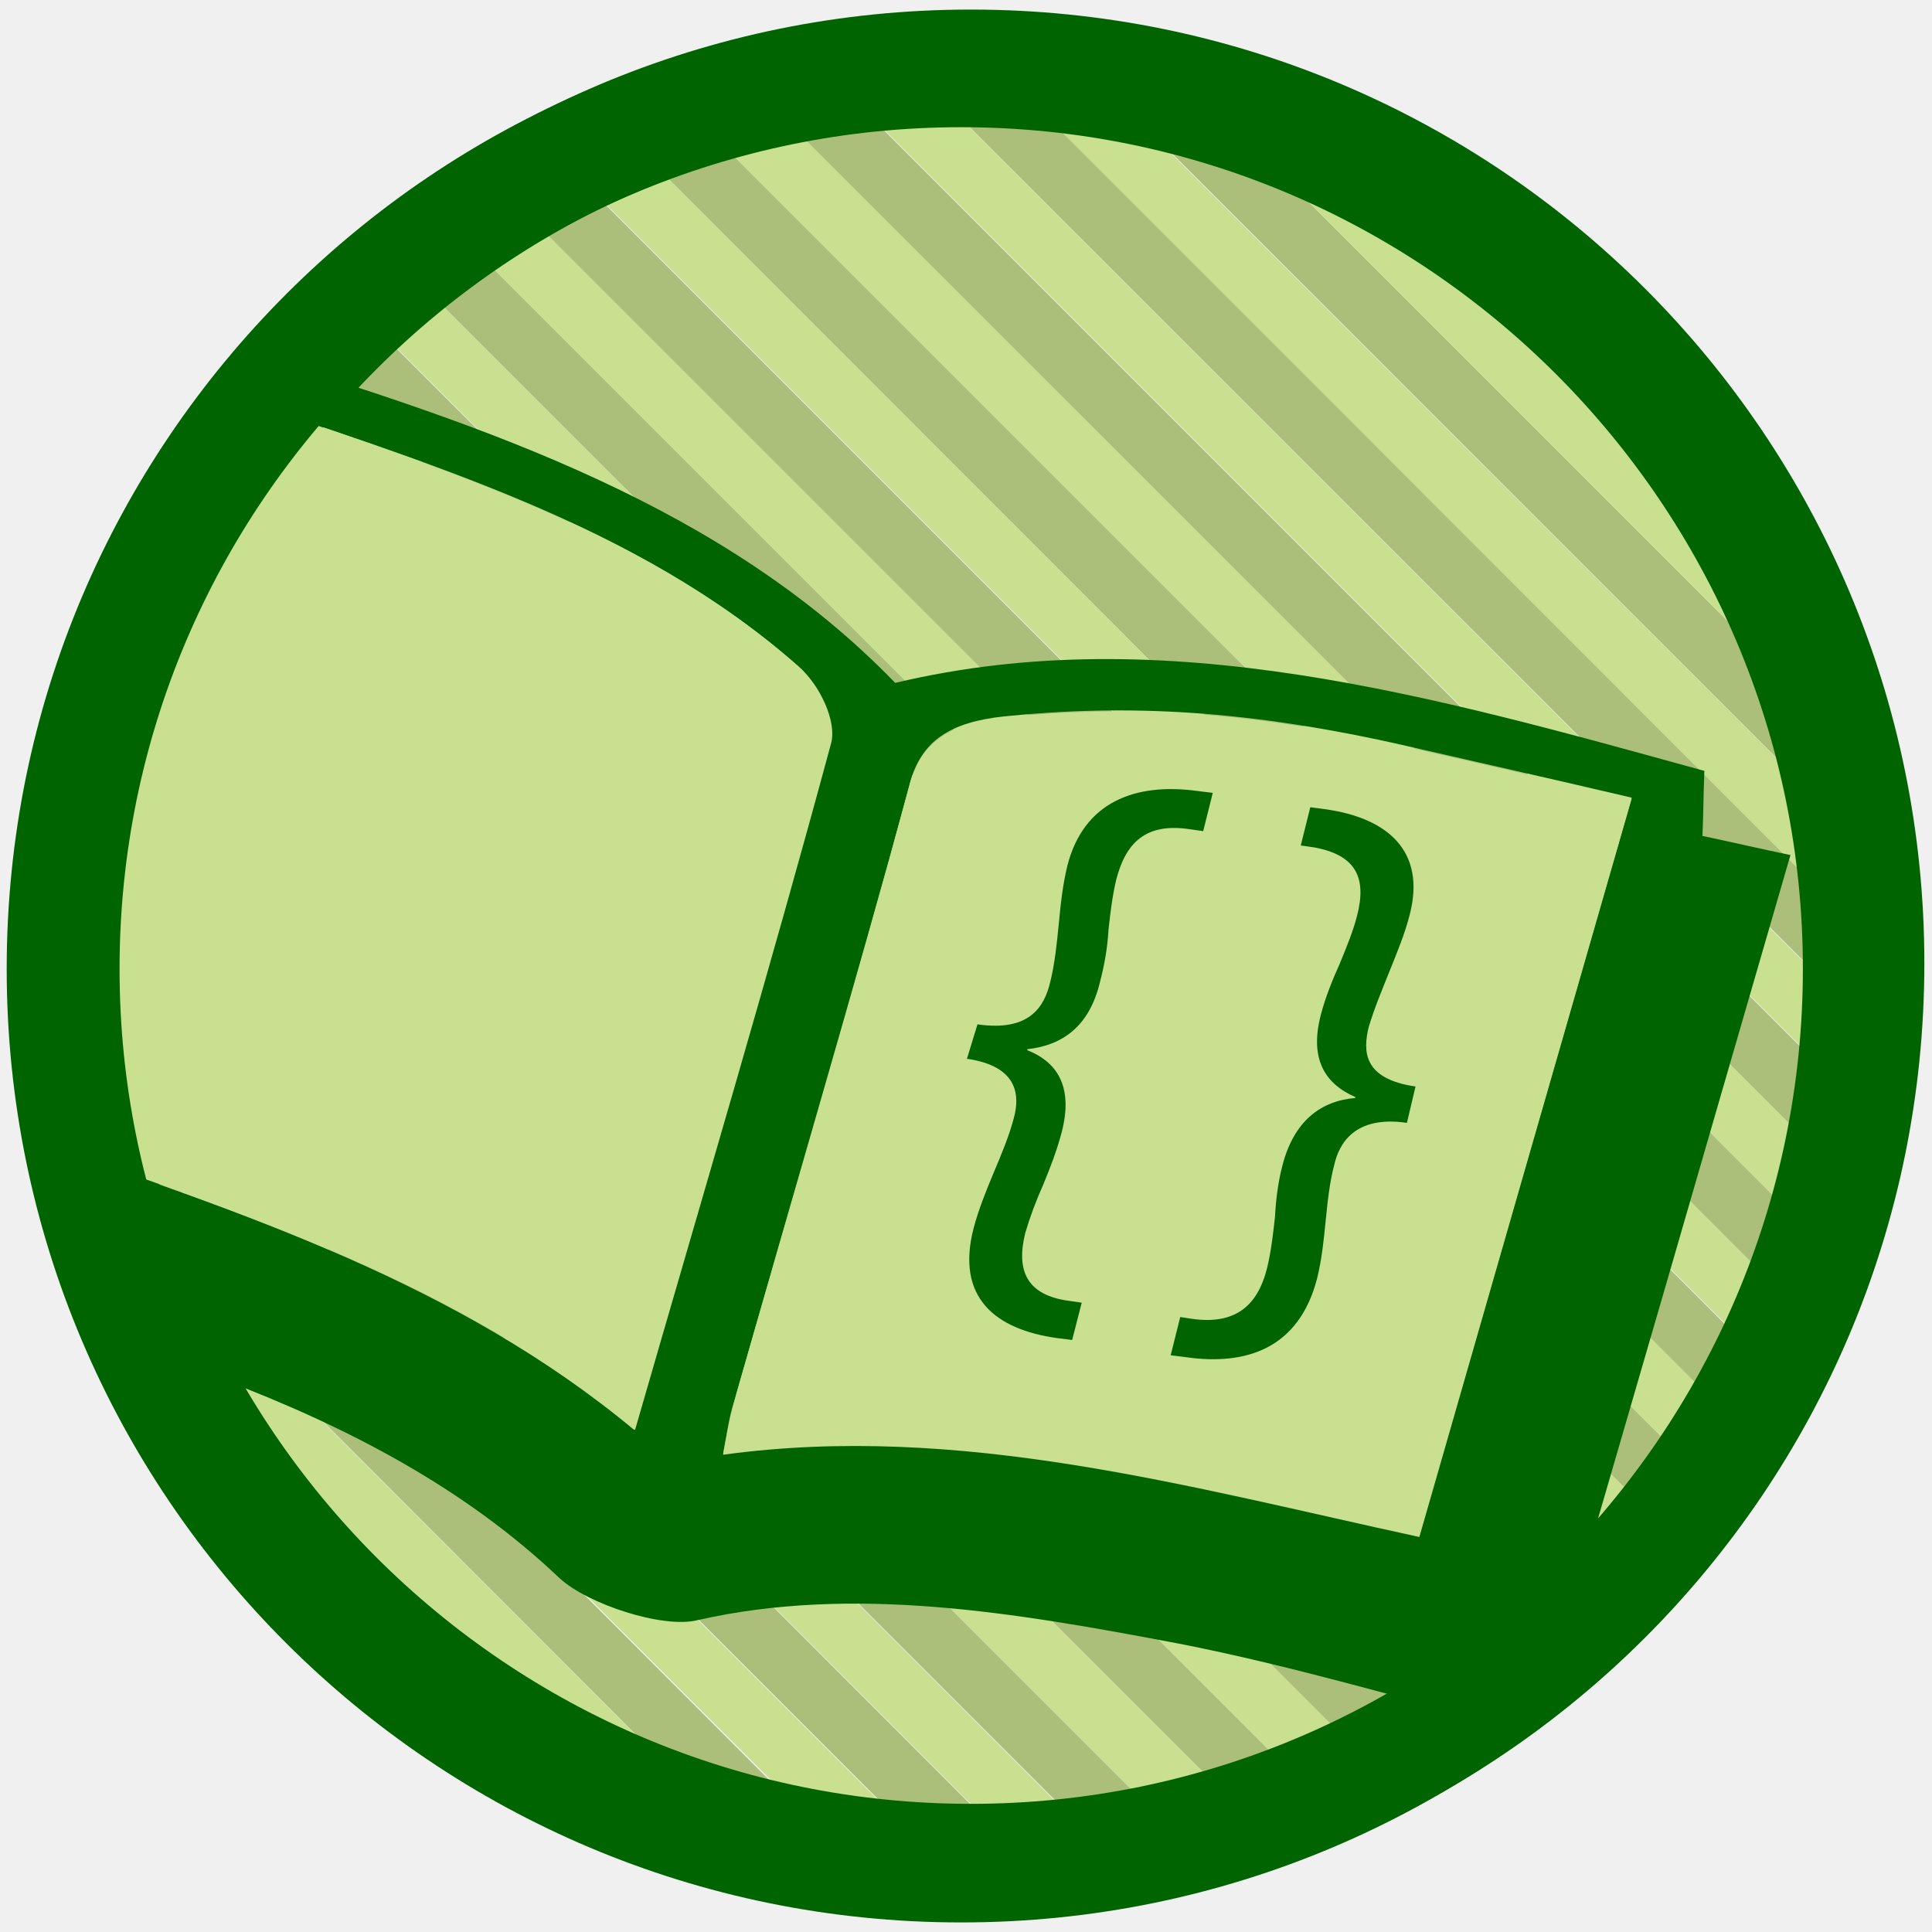
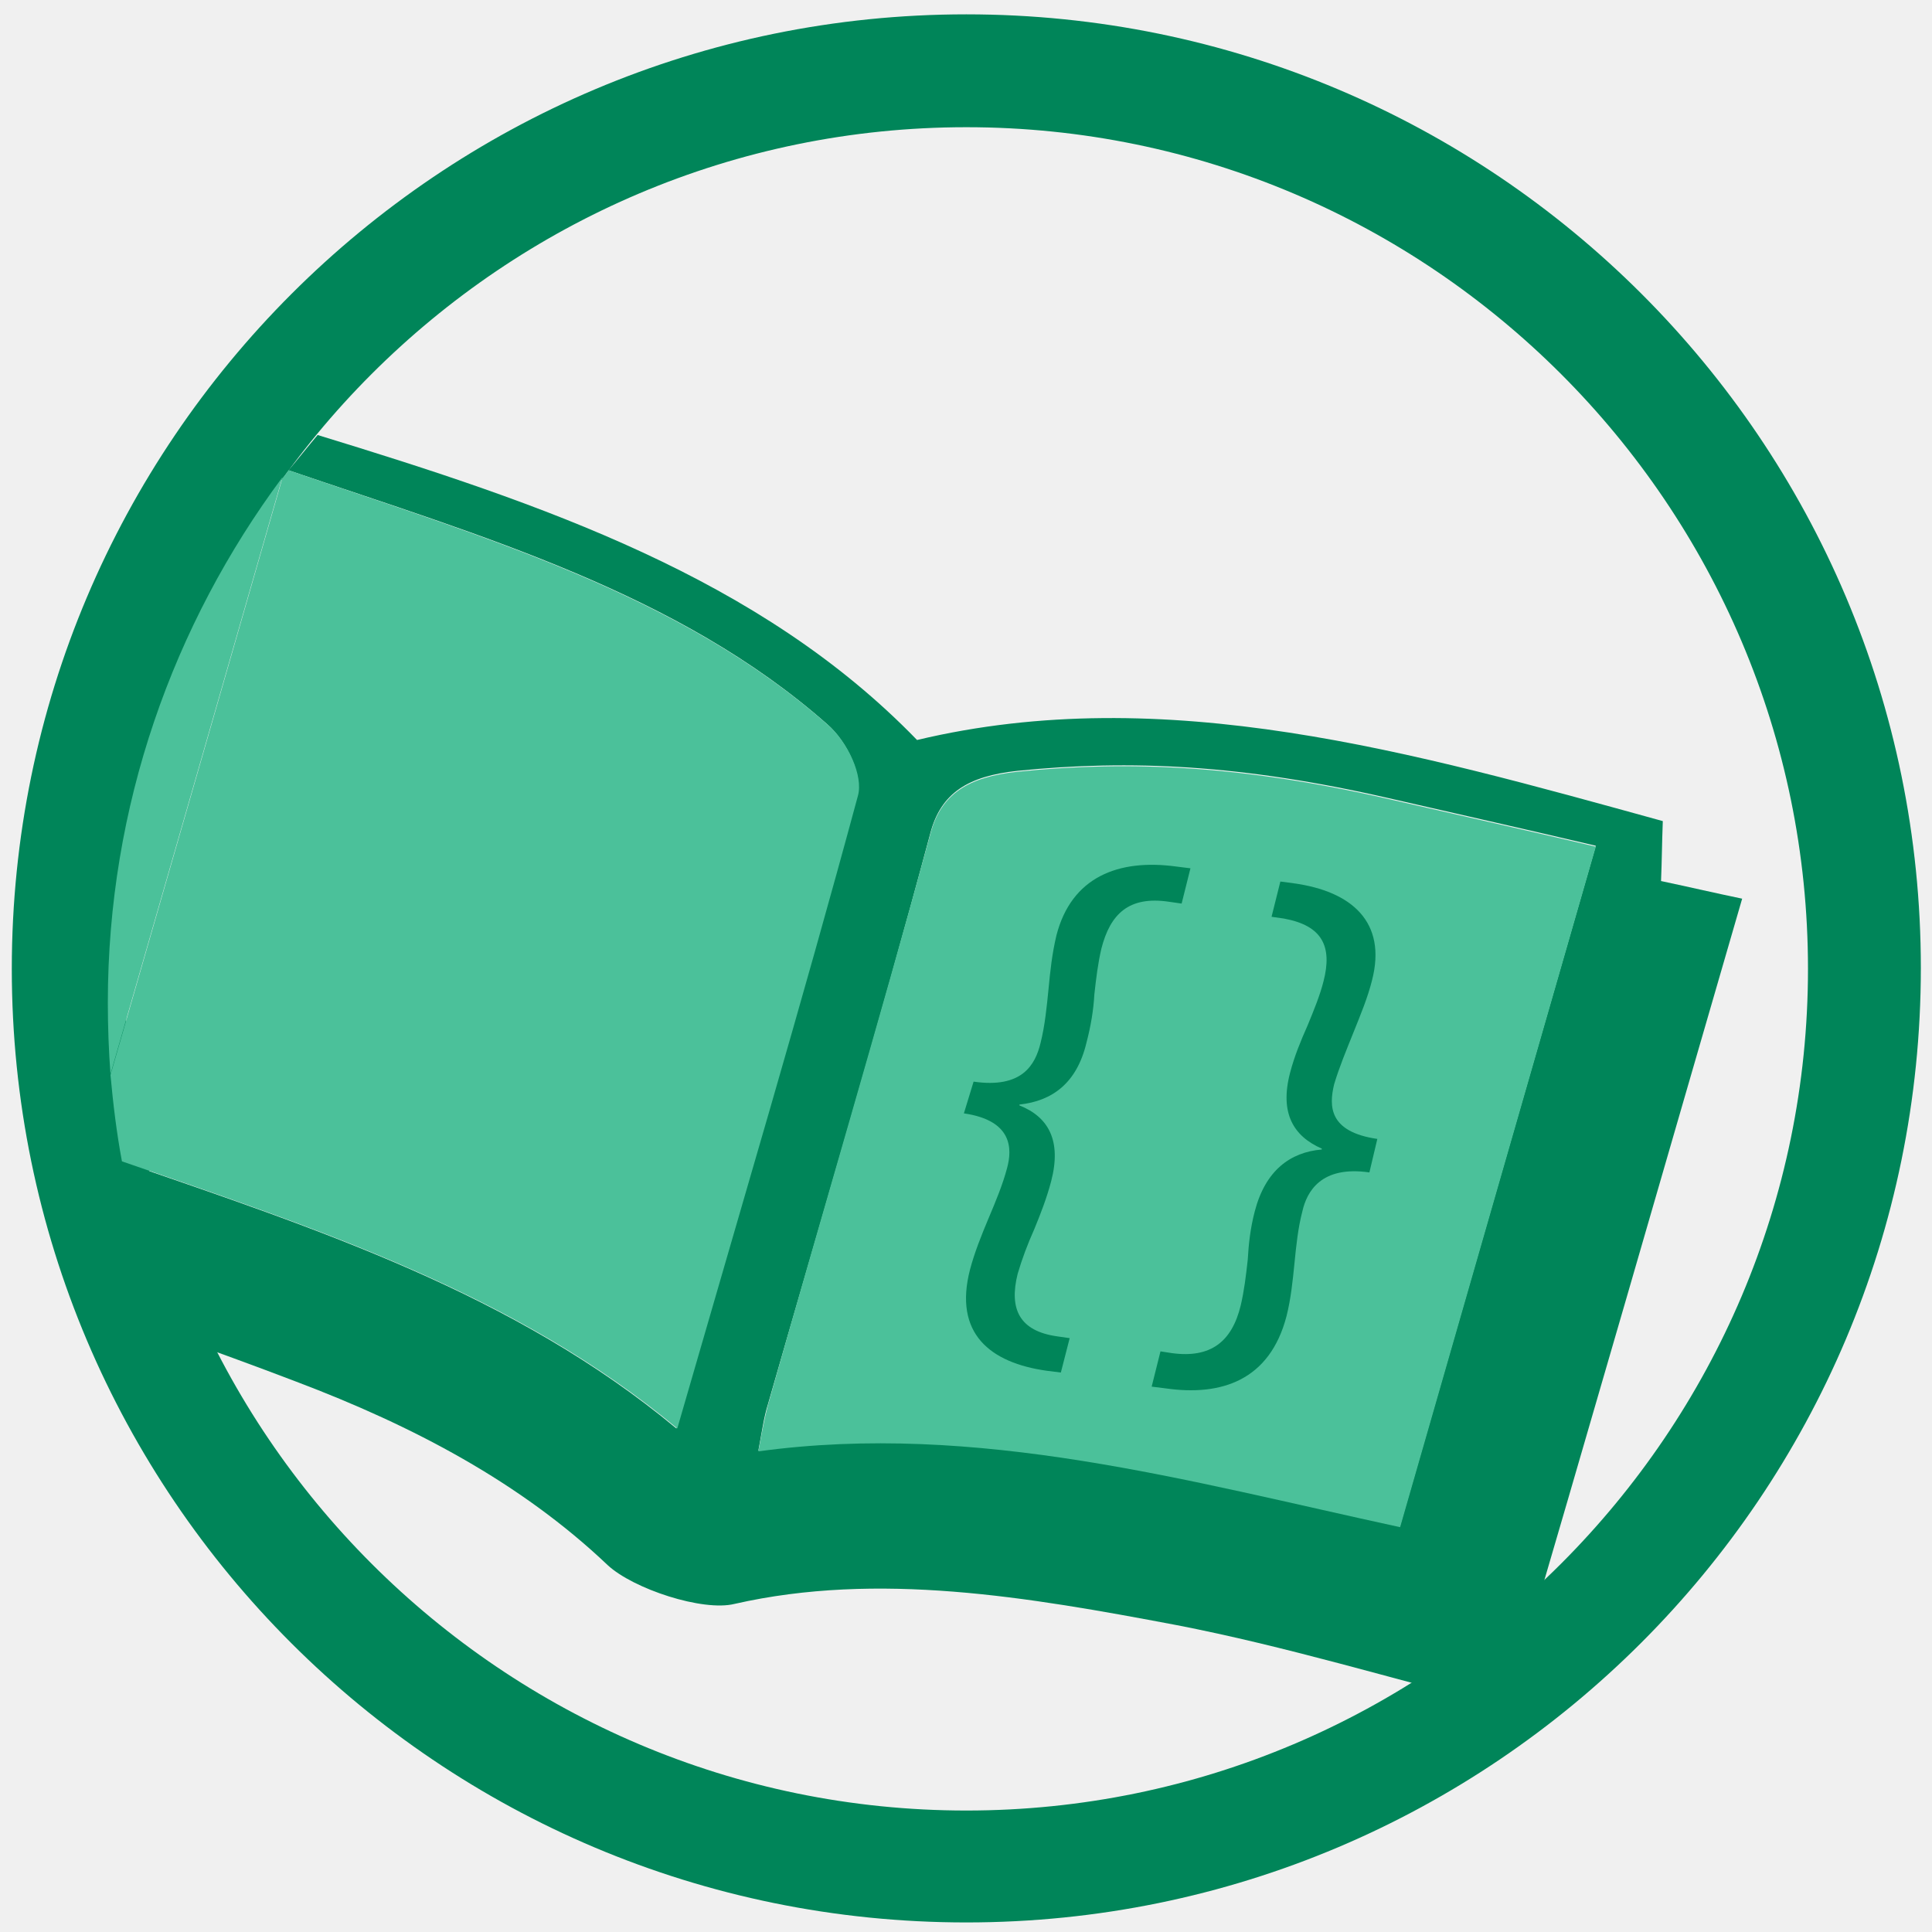
<svg xmlns="http://www.w3.org/2000/svg" version="1.1" id="Layer_1" x="0px" y="0px" viewBox="0 0 202 202" style="enable-background:new 0 0 202 202;" xml:space="preserve">
-   <style type="text/css">
+   <defs id="defs4234">
+     <clipPath clipPathUnits="userSpaceOnUse" id="clipPath4286">
+       <path style="fill:#ffff00;stroke:none" id="path4288" d="m -118.626,-6.817 c 51.248,0 92.88,41.632 92.88,92.88 0,51.248 -41.632,92.88 -92.88,92.88 -51.248,0 -92.88,-41.632 -92.88,-92.88 0,-51.248 41.738,-92.88 92.88,-92.88 m 0,-12.469 c -58.116,0 -105.349,47.127 -105.349,105.349 0,58.222 47.127,105.349 105.349,105.349 58.222,0 105.349,-47.127 105.349,-105.349 0,-58.222 -47.127,-105.349 -105.349,-105.349 l 0,0 z" class="st2" />
+     </clipPath>
+   </defs>
+   <style type="text/css" id="style4137">
	.st0{fill:#ABBF7B;}
	.st1{fill:#C9E091;}
	.st2{fill:#006400;}
</style>
  <g id="Layer_1_1_">
</g>
  <g id="Layer_3">
</g>
  <g id="Layer_2">
-     <g>
-       <g>
-         <g>
-           <path class="st0" d="M13.2,146.5L55.7,189c5,2.6,10.3,4.8,15.7,6.5L6.7,130.8C8.4,136.2,10.6,141.5,13.2,146.5z" />
-           <path class="st0" d="M173.8,168.7L33.5,28.5c-1.6,1.5-3.1,3-4.6,4.6l140.2,140.2C170.7,171.9,172.3,170.3,173.8,168.7z" />
-           <path class="st0" d="M164.2,177.6L24.6,38c-1.4,1.7-2.7,3.4-4,5.2L159,181.7C160.8,180.4,162.5,179,164.2,177.6z" />
-           <path class="st0" d="M194.8,134.4L67.9,7.5c-2.2,0.8-4.4,1.7-6.6,2.6L192.1,141C193.1,138.8,194,136.6,194.8,134.4z" />
-           <path class="st0" d="M153.5,185.3L16.9,48.8c-1.2,1.9-2.3,3.9-3.4,5.9l134,134C149.6,187.6,151.6,186.5,153.5,185.3z" />
-           <path class="st0" d="M182.1,158.6L43.7,20.2c-1.8,1.3-3.5,2.6-5.2,4l139.6,139.6C179.5,162.1,180.8,160.4,182.1,158.6z" />
-           <path class="st0" d="M112.3,199.5L2.8,89.9c-0.3,2.8-0.5,5.7-0.6,8.6L103.7,200C106.6,200,109.5,199.8,112.3,199.5z" />
-           <path class="st0" d="M141.4,191.7L10.6,60.9c-1,2.2-1.8,4.4-2.6,6.6l126.9,126.9C137.1,193.5,139.3,192.7,141.4,191.7z" />
-           <path class="st0" d="M83.7,198.6c3.5,0.6,7,1.1,10.5,1.3L2.4,108c0.3,3.6,0.7,7.1,1.3,10.5L83.7,198.6z" />
-           <path class="st0" d="M198.7,119.9L82.3,3.5c-2.5,0.5-5,1.1-7.5,1.8L197,127.4C197.7,124.9,198.2,122.4,198.7,119.9z" />
-           <path class="st0" d="M127.8,196.6L5.7,74.5C5,76.9,4.5,79.4,4,81.9l116.4,116.4C122.9,197.8,125.4,197.2,127.8,196.6z" />
-           <path class="st0" d="M189.1,147.2l-134-134c-2,1.1-4,2.2-5.9,3.4l136.6,136.6C186.9,151.1,188.1,149.2,189.1,147.2z" />
-           <path class="st0" d="M199,83.3l-80-80c-3.5-0.6-7-1.1-10.5-1.3l91.9,91.9C200.1,90.3,199.6,86.8,199,83.3z" />
-           <path class="st0" d="M189.5,55.4l-42.6-42.6c-5-2.6-10.3-4.8-15.7-6.5L196,71.1C194.3,65.6,192.1,60.4,189.5,55.4z" />
-           <path class="st0" d="M200.5,103.3L99,1.7c-2.9,0.1-5.8,0.3-8.6,0.6L200,111.9C200.3,109.1,200.5,106.2,200.5,103.3z" />
-           <path class="st1" d="M146.9,12.8l42.6,42.6C180.1,37.1,165.1,22.2,146.9,12.8z" />
-           <path class="st1" d="M196,71.1L131.2,6.3c-4-1.3-8.1-2.3-12.2-3l80,80C198.3,79.1,197.2,75,196,71.1z" />
-           <path class="st1" d="M200.6,100.9c0-2.4-0.1-4.7-0.3-7.1L108.4,2c-2.3-0.2-4.7-0.3-7.1-0.3c-0.8,0-1.6,0-2.4,0l101.5,101.5      C200.5,102.5,200.6,101.7,200.6,100.9z" />
-           <path class="st1" d="M199.9,111.9L90.4,2.3c-2.7,0.3-5.4,0.7-8,1.2l116.4,116.4C199.2,117.3,199.7,114.6,199.9,111.9z" />
-           <path class="st1" d="M197,127.4L74.9,5.3c-2.4,0.7-4.7,1.4-7,2.2l126.9,126.9C195.6,132.1,196.3,129.8,197,127.4z" />
-           <path class="st1" d="M192.1,141L61.3,10.1c-2.1,0.9-4.2,1.9-6.2,3l134,134C190.2,145.2,191.2,143.1,192.1,141z" />
-           <path class="st1" d="M185.8,153.1L49.2,16.5c-1.9,1.2-3.7,2.4-5.5,3.7l138.4,138.4C183.4,156.8,184.6,154.9,185.8,153.1z" />
-           <path class="st1" d="M178.1,163.8L38.5,24.2c-1.7,1.4-3.3,2.8-4.9,4.3l140.2,140.2C175.3,167.1,176.7,165.5,178.1,163.8z" />
-           <path class="st1" d="M169.2,173.3L28.9,33.1c-1.5,1.6-2.9,3.2-4.3,4.9l139.6,139.6C165.9,176.3,167.6,174.8,169.2,173.3z" />
-           <path class="st1" d="M159,181.7L20.6,43.3c-1.3,1.8-2.5,3.6-3.7,5.5l136.5,136.5C155.4,184.2,157.2,182.9,159,181.7z" />
-           <path class="st1" d="M147.6,188.7l-134-134c-1.1,2-2.1,4.1-3,6.2l130.8,130.8C143.5,190.8,145.6,189.8,147.6,188.7z" />
-           <path class="st1" d="M134.8,194.3L7.9,67.5c-0.8,2.3-1.6,4.6-2.2,7l122.1,122.1C130.2,195.9,132.5,195.2,134.8,194.3z" />
-           <path class="st1" d="M120.3,198.3L4,81.9c-0.5,2.6-0.9,5.3-1.2,8l109.6,109.6C115,199.2,117.7,198.8,120.3,198.3z" />
-           <path class="st1" d="M101.4,200.1c0.8,0,1.6,0,2.3,0L2.2,98.6c0,0.8,0,1.6,0,2.3c0,2.4,0.1,4.8,0.3,7.1l91.9,91.9      C96.6,200,99,200.1,101.4,200.1z" />
-           <path class="st1" d="M6.7,130.8l64.8,64.8c4,1.3,8.1,2.3,12.2,3l-80-80C4.5,122.7,5.5,126.8,6.7,130.8z" />
-           <path class="st1" d="M55.8,189.1l-42.5-42.5C22.7,164.7,37.6,179.6,55.8,189.1z" />
+     <g id="g4142">
+       <path style="opacity:1;fill:#ffd5d5;fill-opacity:0;fill-rule:evenodd;stroke:none;stroke-width:4.5;stroke-linecap:round;stroke-linejoin:round;stroke-miterlimit:4;stroke-dasharray:none;stroke-dashoffset:0;stroke-opacity:1" id="path4356" d="m 287.599,54.167 a 32.01,26.361 0 0 1 -23.383,28.552 32.01,26.361 0 0 1 -37.724,-14.861 32.01,26.361 0 0 1 12.318,-32.911 l 17.003,22.335 z" />
+       <g id="g4360">
+         <path d="M 49.23,16.651 A 99.2,99.2 0 0 1 185.497,49.223 99.2,99.2 0 0 1 153.284,185.575 99.2,99.2 0 0 1 16.848,153.721 99.2,99.2 0 0 1 48.342,17.202" id="path4358" style="opacity:1;fill:#ffffff;fill-opacity:0;fill-rule:evenodd;stroke:none;stroke-width:4.5;stroke-linecap:round;stroke-linejoin:round;stroke-miterlimit:4;stroke-dasharray:none;stroke-dashoffset:0;stroke-opacity:1" />
+         <path style="fill:#008559;fill-opacity:1" id="path4222" d="m 101.034,13.3 c 48.5,0 88,39.5 88,88 0,48.5 -39.5,88 -88,88 -48.5,0 -88,-39.5 -88,-88 0,-48.5 39.5,-88 88,-88 m 0,-11.8 c -55.1,0 -99.8,44.7 -99.8,99.8 0,55.1 44.7,99.7 99.8,99.7 55.1,0 99.8,-44.7 99.8,-99.8 0,-55.1 -44.7,-99.7 -99.8,-99.7 l 0,0 z" class="st2" />
+         <g transform="translate(219.8168,-110.801)" id="g4212">
+           <path style="fill:#008559;fill-opacity:1" id="path4214" d="m -37.668,204.761 c -2.673,-0.553 -5.438,-1.198 -8.479,-1.843 0.092,-2.212 0.092,-3.871 0.184,-6.267 -26.083,-7.189 -52.073,-14.654 -77.972,-8.479 -16.405,-16.958 -39.17,-24.7 -62.672,-31.889 -1.014,1.198 -2.028,2.488 -3.041,3.687 20.276,6.912 40.737,12.811 56.313,26.544 2.12,1.843 3.687,5.346 3.134,7.373 -5.899,21.843 -12.258,43.502 -18.894,66.267 -16.958,-14.101 -37.511,-20.829 -58.064,-27.926 1.198,6.359 2.949,12.442 5.346,18.249 4.332,1.567 8.664,3.134 12.995,4.793 12.166,4.608 23.41,10.507 32.534,19.17 2.673,2.488 9.954,4.885 13.272,4.055 15.023,-3.41 30.599,-0.737 46.175,2.212 11.428,2.212 22.58,5.622 33.917,8.479 0.369,-0.277 0.645,-0.461 0.922,-0.737 8.203,-27.834 16.221,-55.76 24.332,-83.686 z m -102.856,57.695 c 0.369,-1.935 0.553,-3.41 1.014,-4.885 5.714,-19.908 11.613,-39.631 16.958,-59.631 1.106,-4.24 3.963,-5.991 9.124,-6.544 11.797,-1.198 23.502,-0.645 38.802,2.857 6.82,1.567 13.825,3.134 21.659,4.977 -6.912,23.963 -13.64,47.373 -20.461,71.059 -22.12,-4.7 -44.331,-10.968 -67.096,-7.834 z" class="st2" />
+           <path style="fill:#4bc19a;fill-opacity:1" id="path4216" d="m -208.542,215.636 c 0,2.488 0.092,5.069 0.277,7.465 5.991,-20.737 11.889,-41.29 17.972,-62.396 -11.428,15.392 -18.249,34.378 -18.249,54.93 z" class="st2" />
+           <path style="fill:#4bc19a;fill-opacity:1" id="path4218" d="m -130.109,193.977 c 0.553,-2.028 -1.014,-5.53 -3.134,-7.373 -15.576,-13.733 -36.037,-19.631 -56.405,-26.636 -0.184,0.276 -0.369,0.553 -0.645,0.829 -6.083,21.106 -11.981,41.659 -17.972,62.396 0.276,3.041 0.645,6.083 1.198,9.032 20.553,7.097 41.106,13.825 58.064,27.926 6.544,-22.673 12.995,-44.331 18.894,-66.175 z" class="st1" />
+           <path style="fill:#4bc19a;fill-opacity:1" id="path4220" d="m -52.967,199.323 c -7.834,-1.843 -14.839,-3.41 -21.659,-4.977 -15.299,-3.502 -27.004,-4.055 -38.802,-2.857 -5.161,0.553 -8.018,2.304 -9.124,6.544 -5.438,19.908 -11.336,39.723 -16.958,59.631 -0.369,1.382 -0.645,2.857 -1.014,4.885 22.857,-3.134 44.977,3.134 67.096,7.926 6.82,-23.779 13.548,-47.096 20.461,-71.152 z" class="st1" />
        </g>
-         <path class="st2" d="M101.5,12.8c48.5,0,87.9,39.4,87.9,87.9s-39.4,87.9-87.9,87.9s-87.9-39.4-87.9-87.9S53.1,12.8,101.5,12.8      M101.5,1c-55,0-99.7,44.6-99.7,99.7s44.6,99.7,99.7,99.7s99.7-44.6,99.7-99.7S156.6,1,101.5,1L101.5,1z" />
-       </g>
-       <g>
-         <path class="st2" d="M187.2,89.4c-2.9-0.6-5.9-1.3-9.2-2c0.1-2.4,0.1-4.2,0.2-6.8c-28.3-7.8-56.5-15.9-84.6-9.2     C75.8,53,51.1,44.6,25.6,36.8c-1.1,1.3-2.2,2.7-3.3,4c22,7.5,44.2,13.9,61.1,28.8c2.3,2,4,5.8,3.4,8     c-6.4,23.7-13.3,47.2-20.5,71.9c-18.4-15.3-40.7-22.6-63-30.3c1.3,6.9,3.2,13.5,5.8,19.8c4.7,1.7,9.4,3.4,14.1,5.2     c13.2,5,25.4,11.4,35.3,20.8c2.9,2.7,10.8,5.3,14.4,4.4c16.3-3.7,33.2-0.8,50.1,2.4c12.4,2.4,24.5,6.1,36.8,9.2     c0.4-0.3,0.7-0.5,1-0.8C169.7,150,178.4,119.7,187.2,89.4z M75.6,152c0.4-2.1,0.6-3.7,1.1-5.3c6.2-21.6,12.6-43,18.4-64.7     c1.2-4.6,4.3-6.5,9.9-7.1c12.8-1.3,25.5-0.7,42.1,3.1c7.4,1.7,15,3.4,23.5,5.4c-7.5,26-14.8,51.4-22.2,77.1     C124.4,155.4,100.3,148.6,75.6,152z" />
-         <path class="st2" d="M1.8,101.2c0,2.7,0.1,5.5,0.3,8.1C8.6,86.8,15,64.5,21.6,41.6C9.2,58.3,1.8,78.9,1.8,101.2z" />
-         <path class="st1" d="M86.9,77.7c0.6-2.2-1.1-6-3.4-8C66.6,54.8,44.4,48.4,22.3,40.8c-0.2,0.3-0.4,0.6-0.7,0.9     C15,64.6,8.6,86.9,2.1,109.4c0.3,3.3,0.7,6.6,1.3,9.8c22.3,7.7,44.6,15,63,30.3C73.5,124.9,80.5,101.4,86.9,77.7z" />
-         <path class="st1" d="M170.6,83.5c-8.5-2-16.1-3.7-23.5-5.4c-16.6-3.8-29.3-4.4-42.1-3.1c-5.6,0.6-8.7,2.5-9.9,7.1     c-5.9,21.6-12.3,43.1-18.4,64.7c-0.4,1.5-0.7,3.1-1.1,5.3c24.8-3.4,48.8,3.4,72.8,8.6C155.8,134.9,163.1,109.6,170.6,83.5z" />
-       </g>
-       <path class="st2" d="M100.5,13.3c48.5,0,88,39.5,88,88s-39.5,88-88,88s-88-39.5-88-88S52,13.3,100.5,13.3 M100.5,1.5    c-55.1,0-99.8,44.7-99.8,99.8S45.4,201,100.5,201s99.8-44.7,99.8-99.8S155.6,1.5,100.5,1.5L100.5,1.5z" />
-       <g>
-         <path class="st2" d="M102.2,107.1c5.5,0.8,7-1.9,7.6-4.4c0.5-2,0.7-4.1,0.9-6.1c0.2-2.1,0.4-4,0.9-6.1c1.7-6.6,7-8.7,13.6-7.8     l1.6,0.2l-1,4l-1.4-0.2c-4.6-0.7-6.7,1.4-7.7,5.3c-0.4,1.7-0.6,3.4-0.8,5.2c-0.1,1.8-0.4,3.6-0.9,5.5c-1.1,4.6-3.9,6.6-7.6,7v0.1     c3.3,1.3,4.8,4,3.6,8.6c-0.5,1.9-1.2,3.7-1.9,5.4c-0.8,1.8-1.4,3.4-1.9,5.1c-1,4,0.2,6.5,4.5,7.1l1.4,0.2l-1,3.9l-1.6-0.2     c-6.4-0.9-10.6-4.2-8.7-11.5c0.5-1.9,1.3-3.9,2.1-5.8c0.8-1.9,1.6-3.8,2.1-5.7c0.6-2.2,0.6-5.4-4.9-6.2L102.2,107.1z" />
-         <path class="st2" d="M147.1,117.4c-5.5-0.8-7.1,2.2-7.6,4.4c-0.5,1.9-0.7,3.9-0.9,5.9c-0.2,2-0.4,4-0.9,6     c-1.9,7.3-7.4,9.1-13.7,8.2l-1.6-0.2l1-4l1.3,0.2c4.4,0.6,6.8-1.3,7.8-5.4c0.4-1.7,0.6-3.4,0.8-5.2c0.1-1.8,0.3-3.6,0.8-5.5     c1.2-4.6,4-6.7,7.6-7v-0.1c-3.2-1.4-4.8-4-3.6-8.6c0.5-1.9,1.2-3.6,2-5.4c0.7-1.7,1.4-3.4,1.8-5c1-3.9-0.1-6.3-4.5-7.1l-1.4-0.2     l1-4l1.5,0.2c6.6,0.9,10.6,4.4,8.9,11c-0.5,2-1.3,3.9-2.1,5.9s-1.6,3.9-2.2,5.9c-0.6,2.5-0.6,5.4,4.9,6.2L147.1,117.4z" />
+         <g style="fill:#008559;fill-opacity:1" transform="matrix(0.9216524,0,0,0.9216524,-112.4111,154.1916)" id="g4224">
+           <path style="fill:#008559;fill-opacity:1" id="path4226" d="m 232.414,-44.596 c 5.5,0.8 7,-1.9 7.6,-4.4 0.5,-2 0.7,-4.1 0.9,-6.1 0.2,-2.1 0.4,-4 0.9,-6.1 1.7,-6.6 7,-8.7 13.6,-7.8 l 1.6,0.2 -1,4 -1.4,-0.2 c -4.6,-0.7 -6.7,1.4 -7.7,5.3 -0.4,1.7 -0.6,3.4 -0.8,5.2 -0.1,1.8 -0.4,3.6 -0.9,5.5 -1.1,4.6 -3.9,6.6 -7.6,7 l 0,0.1 c 3.3,1.3 4.8,4 3.6,8.6 -0.5,1.9 -1.2,3.7 -1.9,5.4 -0.8,1.8 -1.4,3.4 -1.9,5.1 -1,4 0.2,6.5 4.5,7.1 l 1.4,0.2 -1,3.9 -1.6,-0.2 c -6.4,-0.9 -10.6,-4.2 -8.7,-11.5 0.5,-1.9 1.3,-3.9 2.1,-5.8 0.8,-1.9 1.6,-3.8 2.1,-5.7 0.6,-2.2 0.6,-5.4 -4.9,-6.2 l 1.1,-3.6 z" class="st2" />
+           <path style="fill:#008559;fill-opacity:1" id="path4228" d="m 277.315,-34.296 c -5.5,-0.8 -7.1,2.2 -7.6,4.4 -0.5,1.9 -0.7,3.9 -0.9,5.9 -0.2,2 -0.4,4 -0.9,6 -1.9,7.3 -7.4,9.1 -13.7,8.2 l -1.6,-0.2 1,-4 1.3,0.2 c 4.4,0.6 6.8,-1.3 7.8,-5.4 0.4,-1.7 0.6,-3.4 0.8,-5.2 0.1,-1.8 0.3,-3.6 0.8,-5.5 1.2,-4.6 4,-6.7 7.6,-7 l 0,-0.1 c -3.2,-1.4 -4.8,-4 -3.6,-8.6 0.5,-1.9 1.2,-3.6 2,-5.4 0.7,-1.7 1.4,-3.4 1.8,-5 1,-3.9 -0.1,-6.3 -4.5,-7.1 l -1.4,-0.2 1,-4 1.5,0.2 c 6.6,0.9 10.6,4.4 8.9,11 -0.5,2 -1.3,3.9 -2.1,5.9 -0.8,2 -1.6,3.9 -2.2,5.9 -0.6,2.5 -0.6,5.4 4.9,6.2 l -0.9,3.8 z" class="st2" />
+         </g>
      </g>
    </g>
  </g>
-   <rect x="335.7" y="56.1" class="st2" width="18.6" height="18.6" />
</svg>
